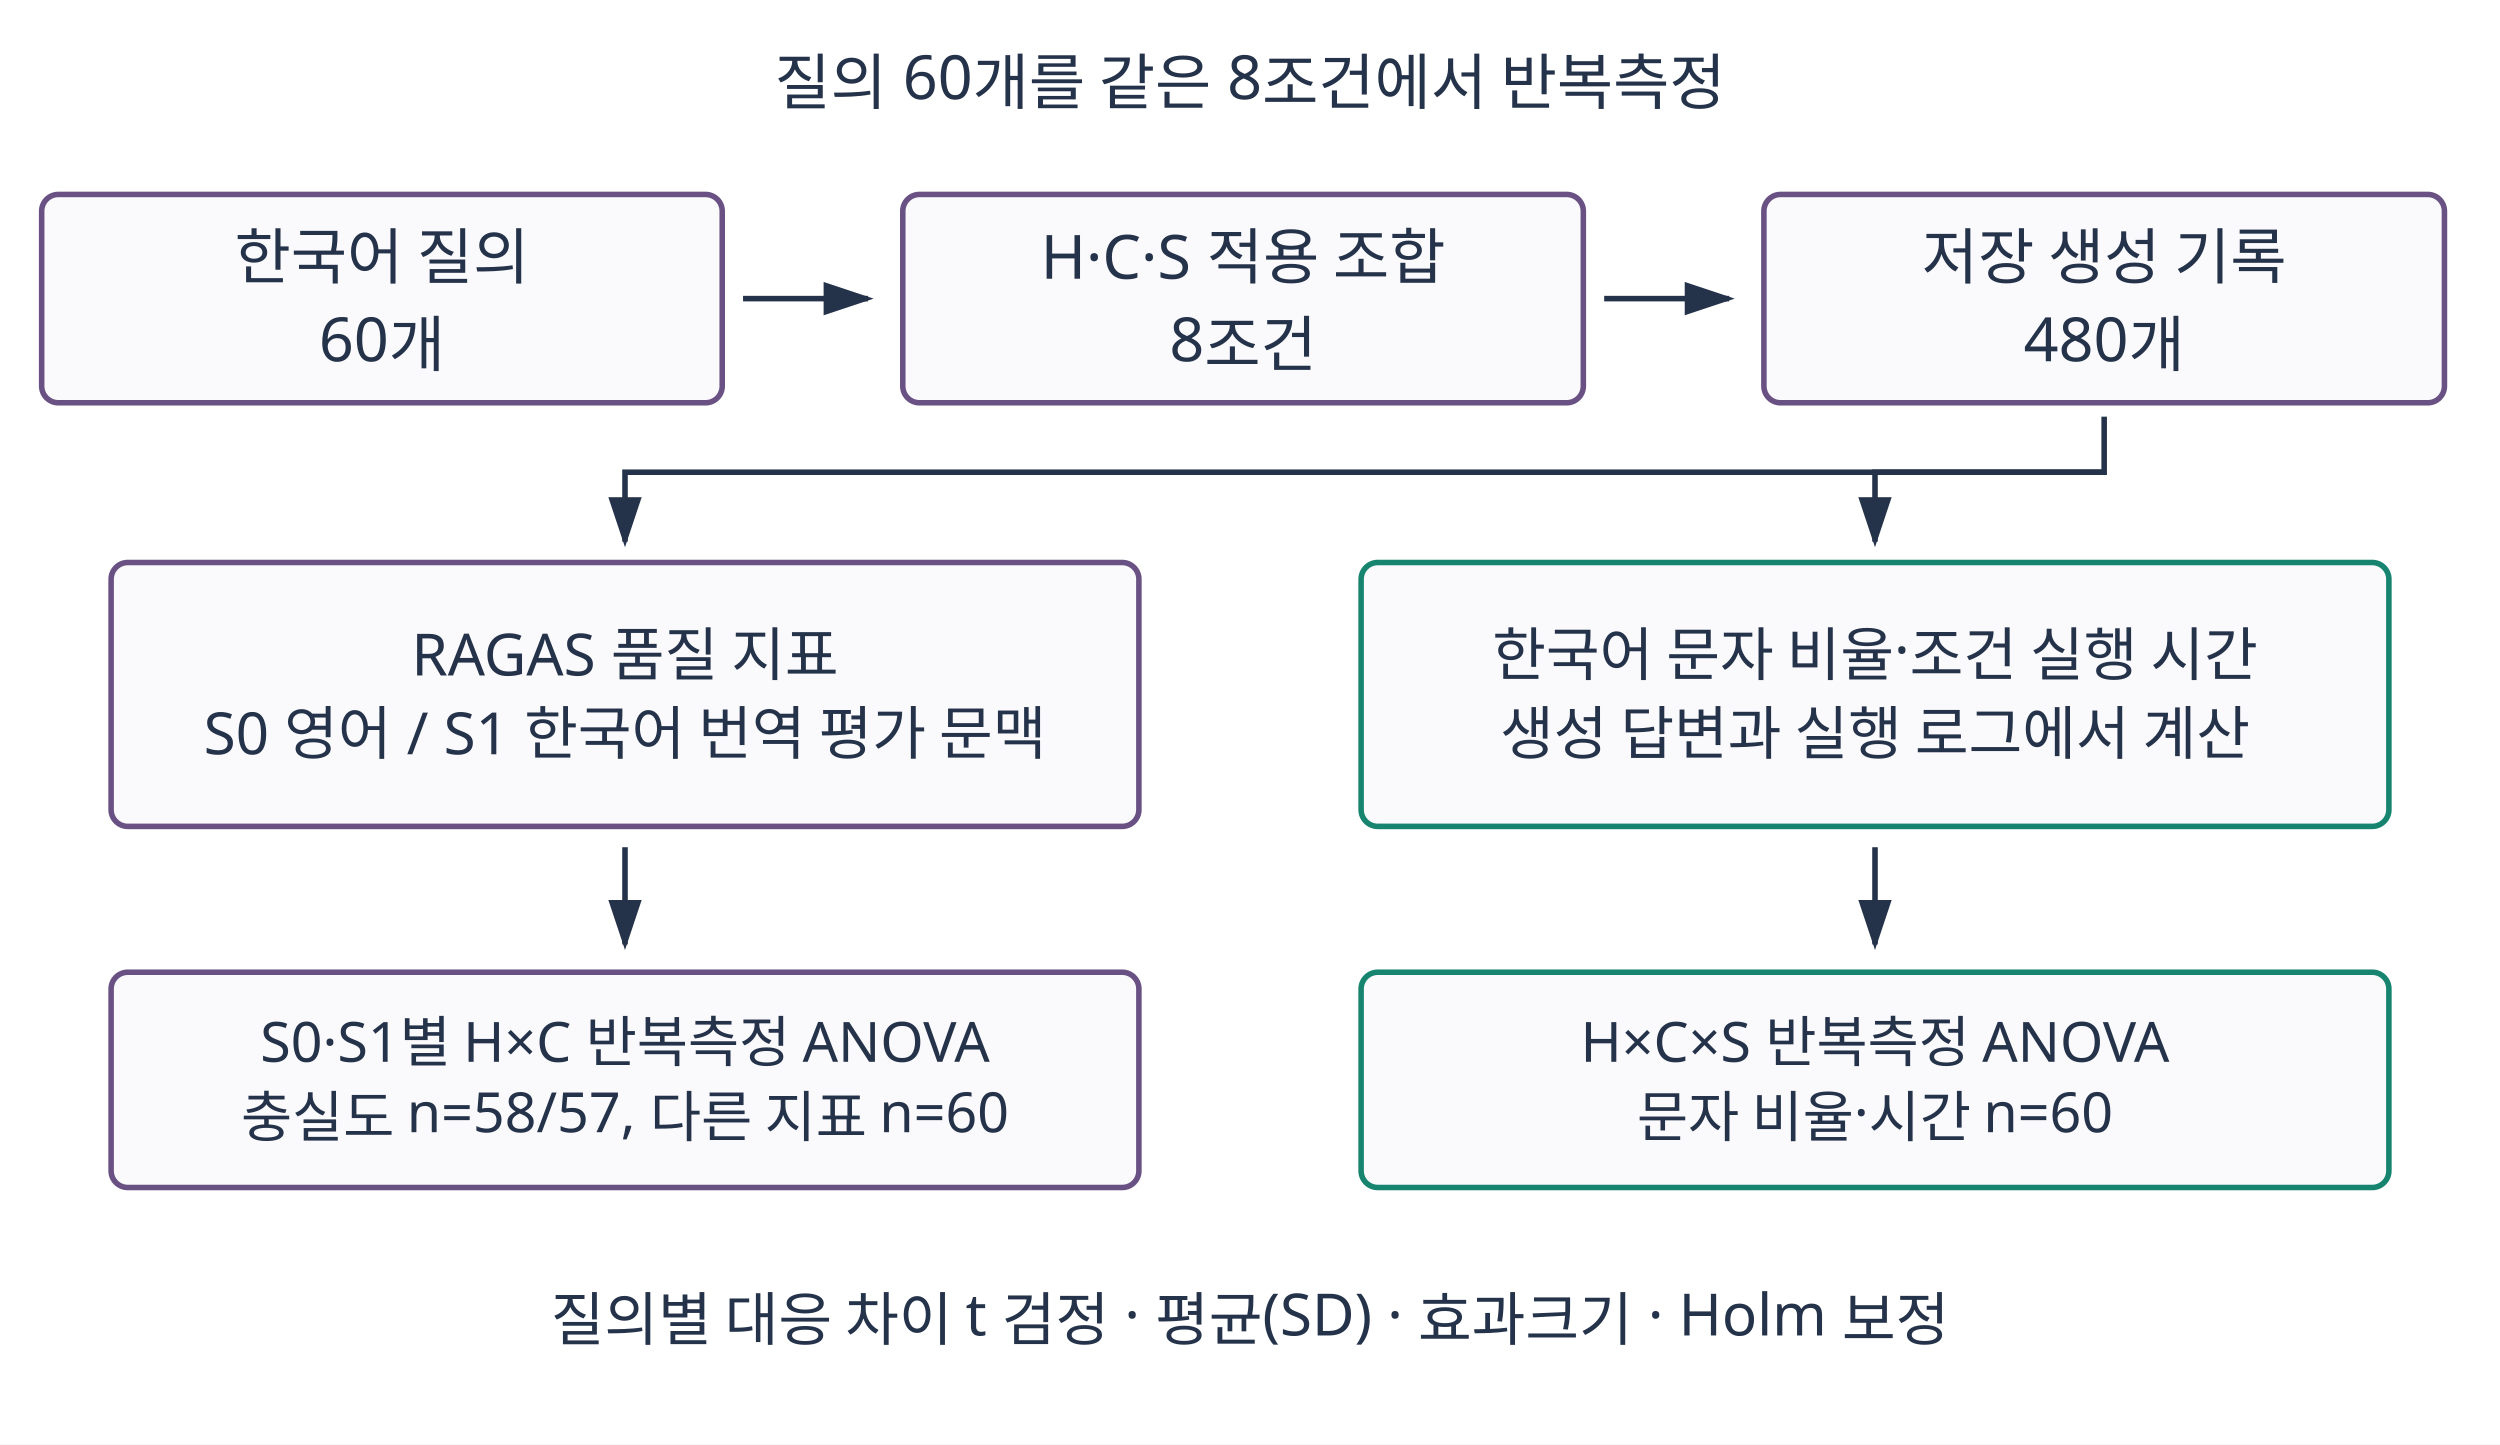
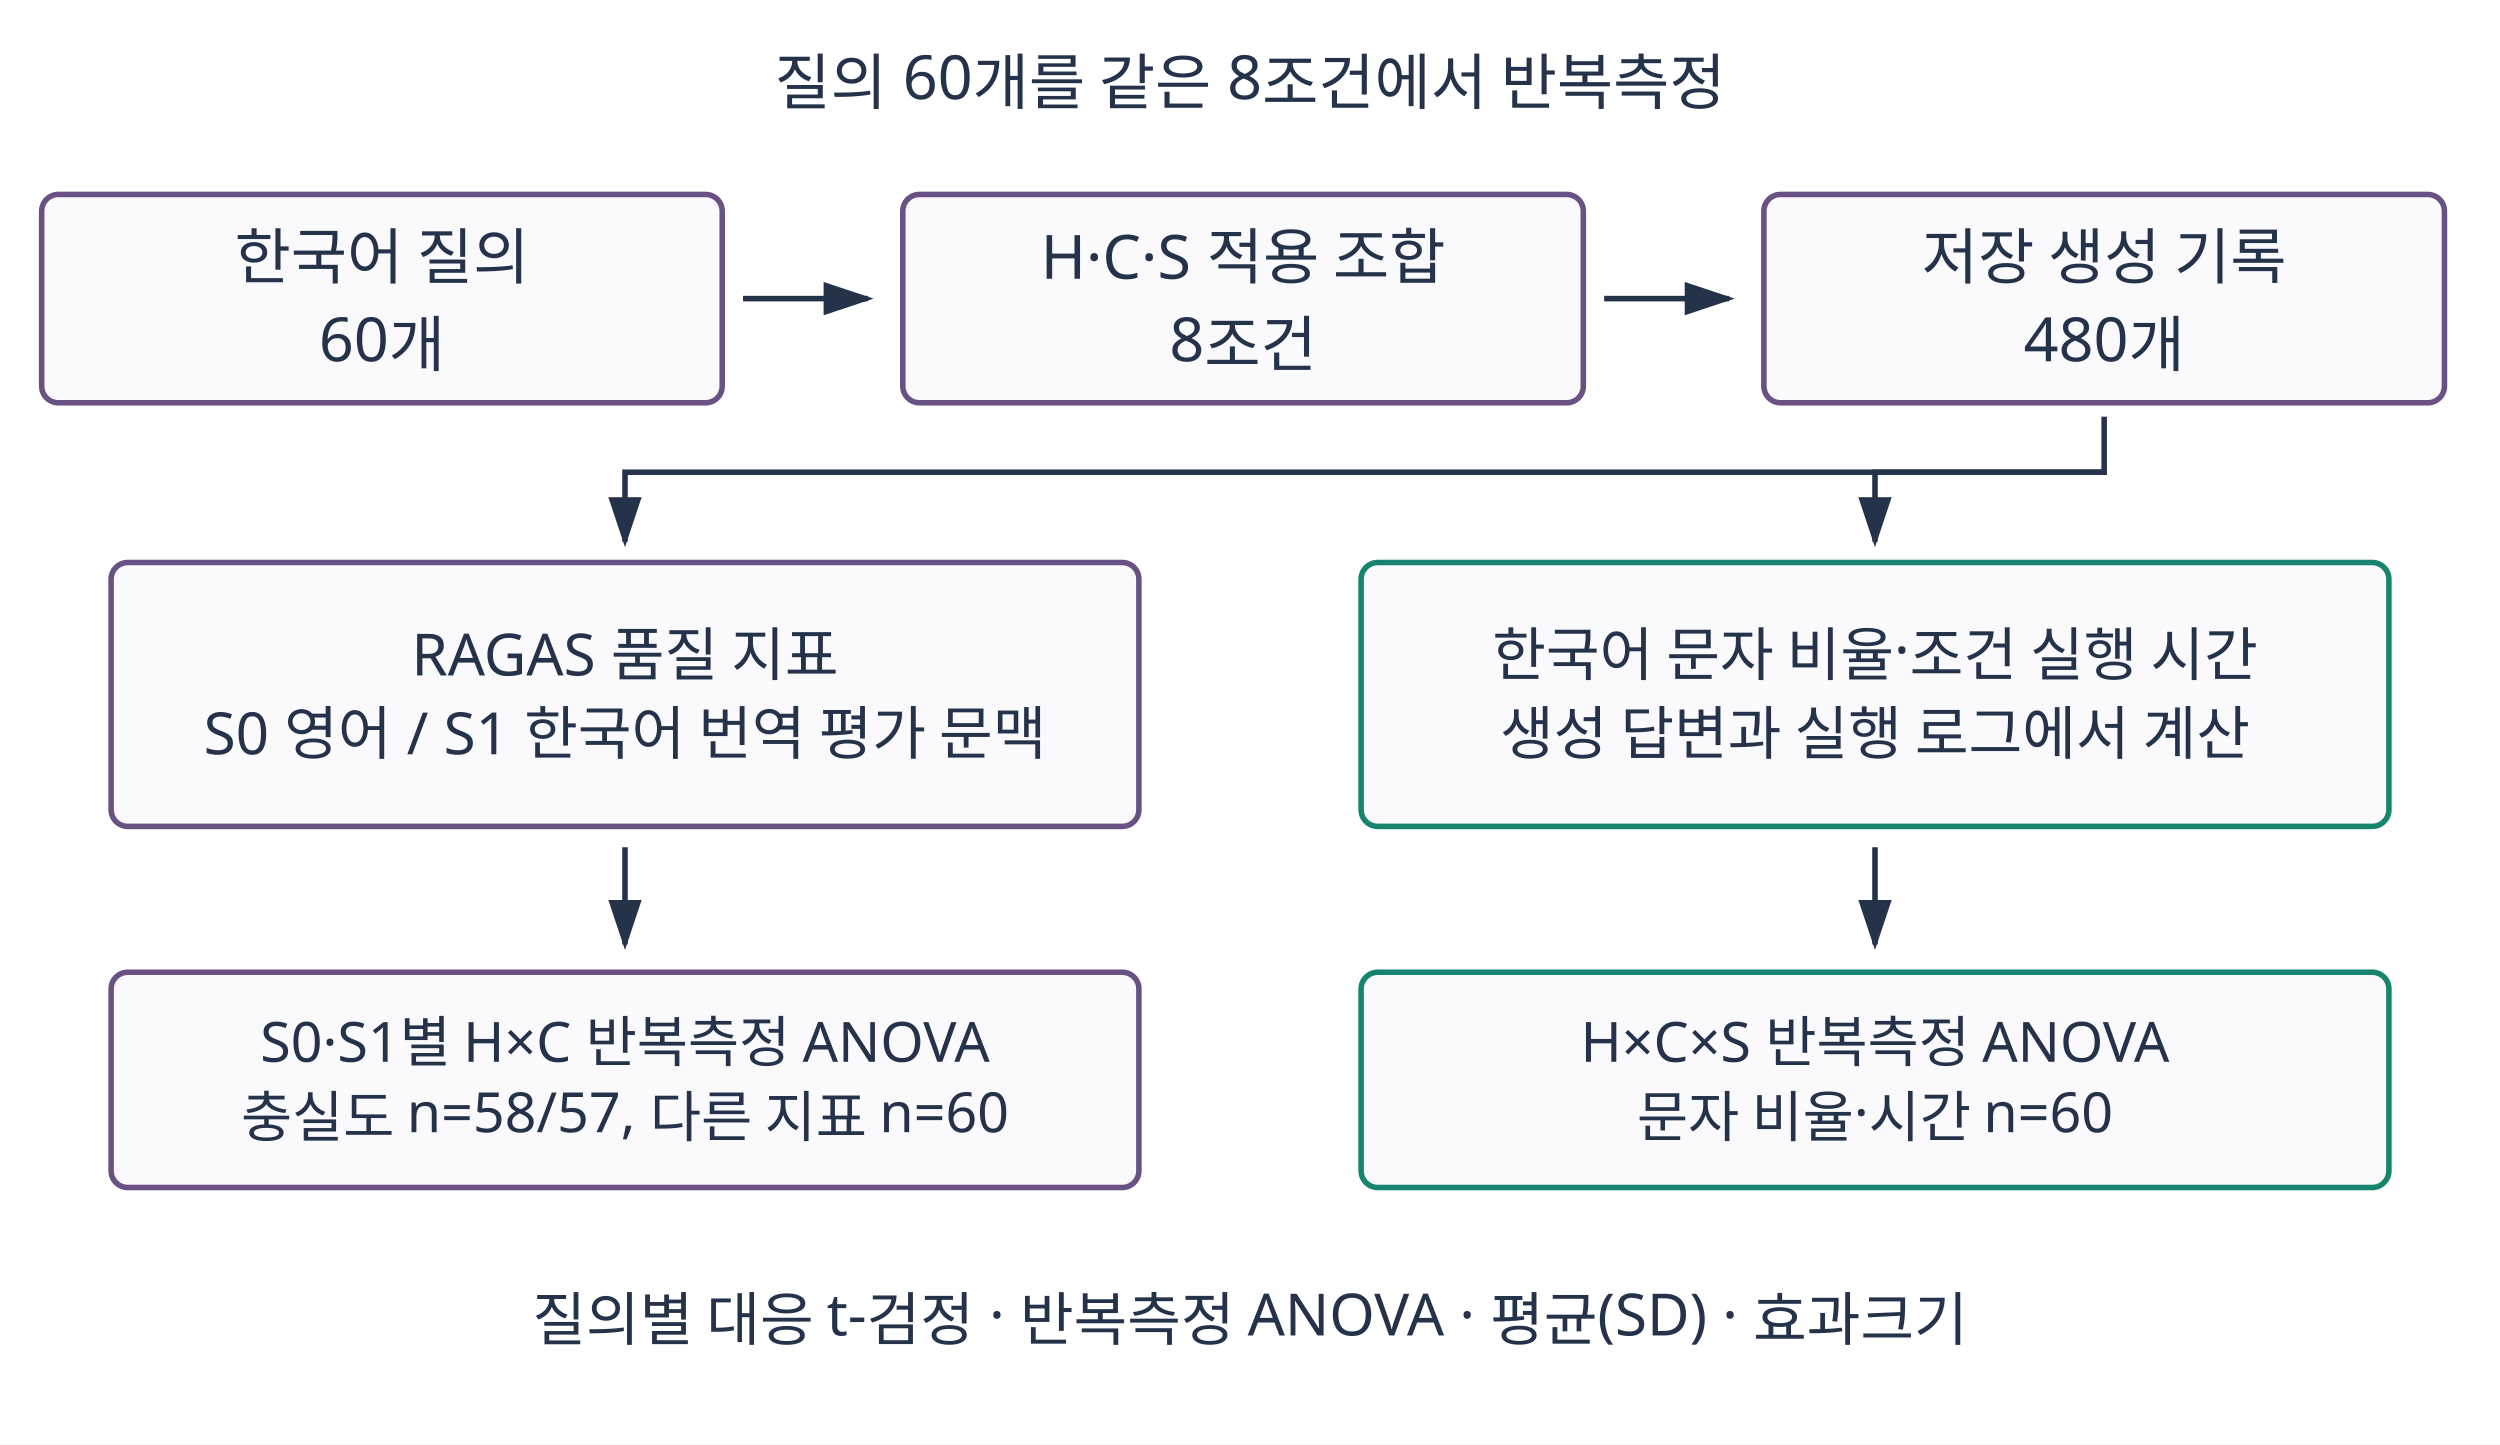
<svg xmlns="http://www.w3.org/2000/svg" width="159mm" height="91.867mm" viewBox="0 0 1800 1040">
  <defs>
    <marker id="arrow" markerWidth="10" markerHeight="10" refX="8" refY="3" orient="auto">
      <path d="M0,0 L0,6 L9,3 z" fill="#24324A" />
    </marker>
  </defs>
  <rect width="100%" height="100%" fill="white" />
  <text x="900" y="75.0" font-family="Malgun Gothic" font-size="44" text-anchor="middle" fill="#24324A">질의 60개를 같은 8조건에서 반복측정</text>
  <rect x="30" y="140" width="490" height="150" rx="12" fill="#FAF9FC" stroke="#695184" stroke-width="4" />
  <text x="275.0" y="200.7" font-family="Malgun Gothic" font-size="44" text-anchor="middle" fill="#24324A">한국어 질의</text>
  <text x="275.0" y="260.1" font-family="Malgun Gothic" font-size="44" text-anchor="middle" fill="#24324A">60개</text>
  <rect x="650" y="140" width="490" height="150" rx="12" fill="#FAF9FC" stroke="#695184" stroke-width="4" />
  <text x="895.0" y="200.7" font-family="Malgun Gothic" font-size="44" text-anchor="middle" fill="#24324A">H·C·S 적용 조합</text>
  <text x="895.0" y="260.1" font-family="Malgun Gothic" font-size="44" text-anchor="middle" fill="#24324A">8조건</text>
  <rect x="1270" y="140" width="490" height="150" rx="12" fill="#FAF9FC" stroke="#695184" stroke-width="4" />
  <text x="1515.0" y="200.7" font-family="Malgun Gothic" font-size="44" text-anchor="middle" fill="#24324A">저장 생성 기록</text>
  <text x="1515.0" y="260.1" font-family="Malgun Gothic" font-size="44" text-anchor="middle" fill="#24324A">480개</text>
  <polyline points="535,215 625,215" fill="none" stroke="#24324A" stroke-width="4" marker-end="url(#arrow)" />
  <polyline points="1155,215 1245,215" fill="none" stroke="#24324A" stroke-width="4" marker-end="url(#arrow)" />
  <rect x="80" y="405" width="740" height="190" rx="12" fill="#FAF9FC" stroke="#695184" stroke-width="4" />
  <text x="450.0" y="486.35" font-family="Malgun Gothic" font-size="42" text-anchor="middle" fill="#24324A">RAGAS 품질 지표</text>
  <text x="450.0" y="543.05" font-family="Malgun Gothic" font-size="42" text-anchor="middle" fill="#24324A">S0 영어 / S1 한국어 번역 평가 문맥</text>
  <rect x="980" y="405" width="740" height="190" rx="12" fill="#FAF9FC" stroke="#16846F" stroke-width="4" />
  <text x="1350.0" y="486.35" font-family="Malgun Gothic" font-size="42" text-anchor="middle" fill="#24324A">한국어 문자 비율·조건 실행 시간</text>
  <text x="1350.0" y="543.05" font-family="Malgun Gothic" font-size="42" text-anchor="middle" fill="#24324A">생성 답변과 실행 로그에서 계산</text>
  <polyline points="1515,300 1515,340 450,340 450,390" fill="none" stroke="#24324A" stroke-width="4" marker-end="url(#arrow)" />
  <polyline points="1515,340 1350,340 1350,390" fill="none" stroke="#24324A" stroke-width="4" marker-end="url(#arrow)" />
  <rect x="80" y="700" width="740" height="155" rx="12" fill="#FAF9FC" stroke="#695184" stroke-width="4" />
  <text x="450.0" y="764.5" font-family="Malgun Gothic" font-size="40" text-anchor="middle" fill="#24324A">S0·S1별 H×C 반복측정 ANOVA</text>
  <text x="450.0" y="818.5" font-family="Malgun Gothic" font-size="40" text-anchor="middle" fill="#24324A">충실도 n=58/57, 다른 지표 n=60</text>
  <rect x="980" y="700" width="740" height="155" rx="12" fill="#FAF9FC" stroke="#16846F" stroke-width="4" />
  <text x="1350.0" y="764.5" font-family="Malgun Gothic" font-size="40" text-anchor="middle" fill="#24324A">H×C×S 반복측정 ANOVA</text>
  <text x="1350.0" y="818.5" font-family="Malgun Gothic" font-size="40" text-anchor="middle" fill="#24324A">문자 비율·시간 n=60</text>
  <polyline points="450,610 450,680" fill="none" stroke="#24324A" stroke-width="4" marker-end="url(#arrow)" />
  <polyline points="1350,610 1350,680" fill="none" stroke="#24324A" stroke-width="4" marker-end="url(#arrow)" />
-   <text x="900" y="965.0" font-family="Malgun Gothic" font-size="42" text-anchor="middle" fill="#24324A">질의별 대응 차이 t 검정 · 평균(SD) · 효과크기 · Holm 보정</text>
+   <text x="900" y="965.0" font-family="Malgun Gothic" font-size="42" text-anchor="middle" fill="#24324A">질의별 대응 t-검정 · 반복측정 ANOVA · 평균(SD) · 효과크기</text>
</svg>
